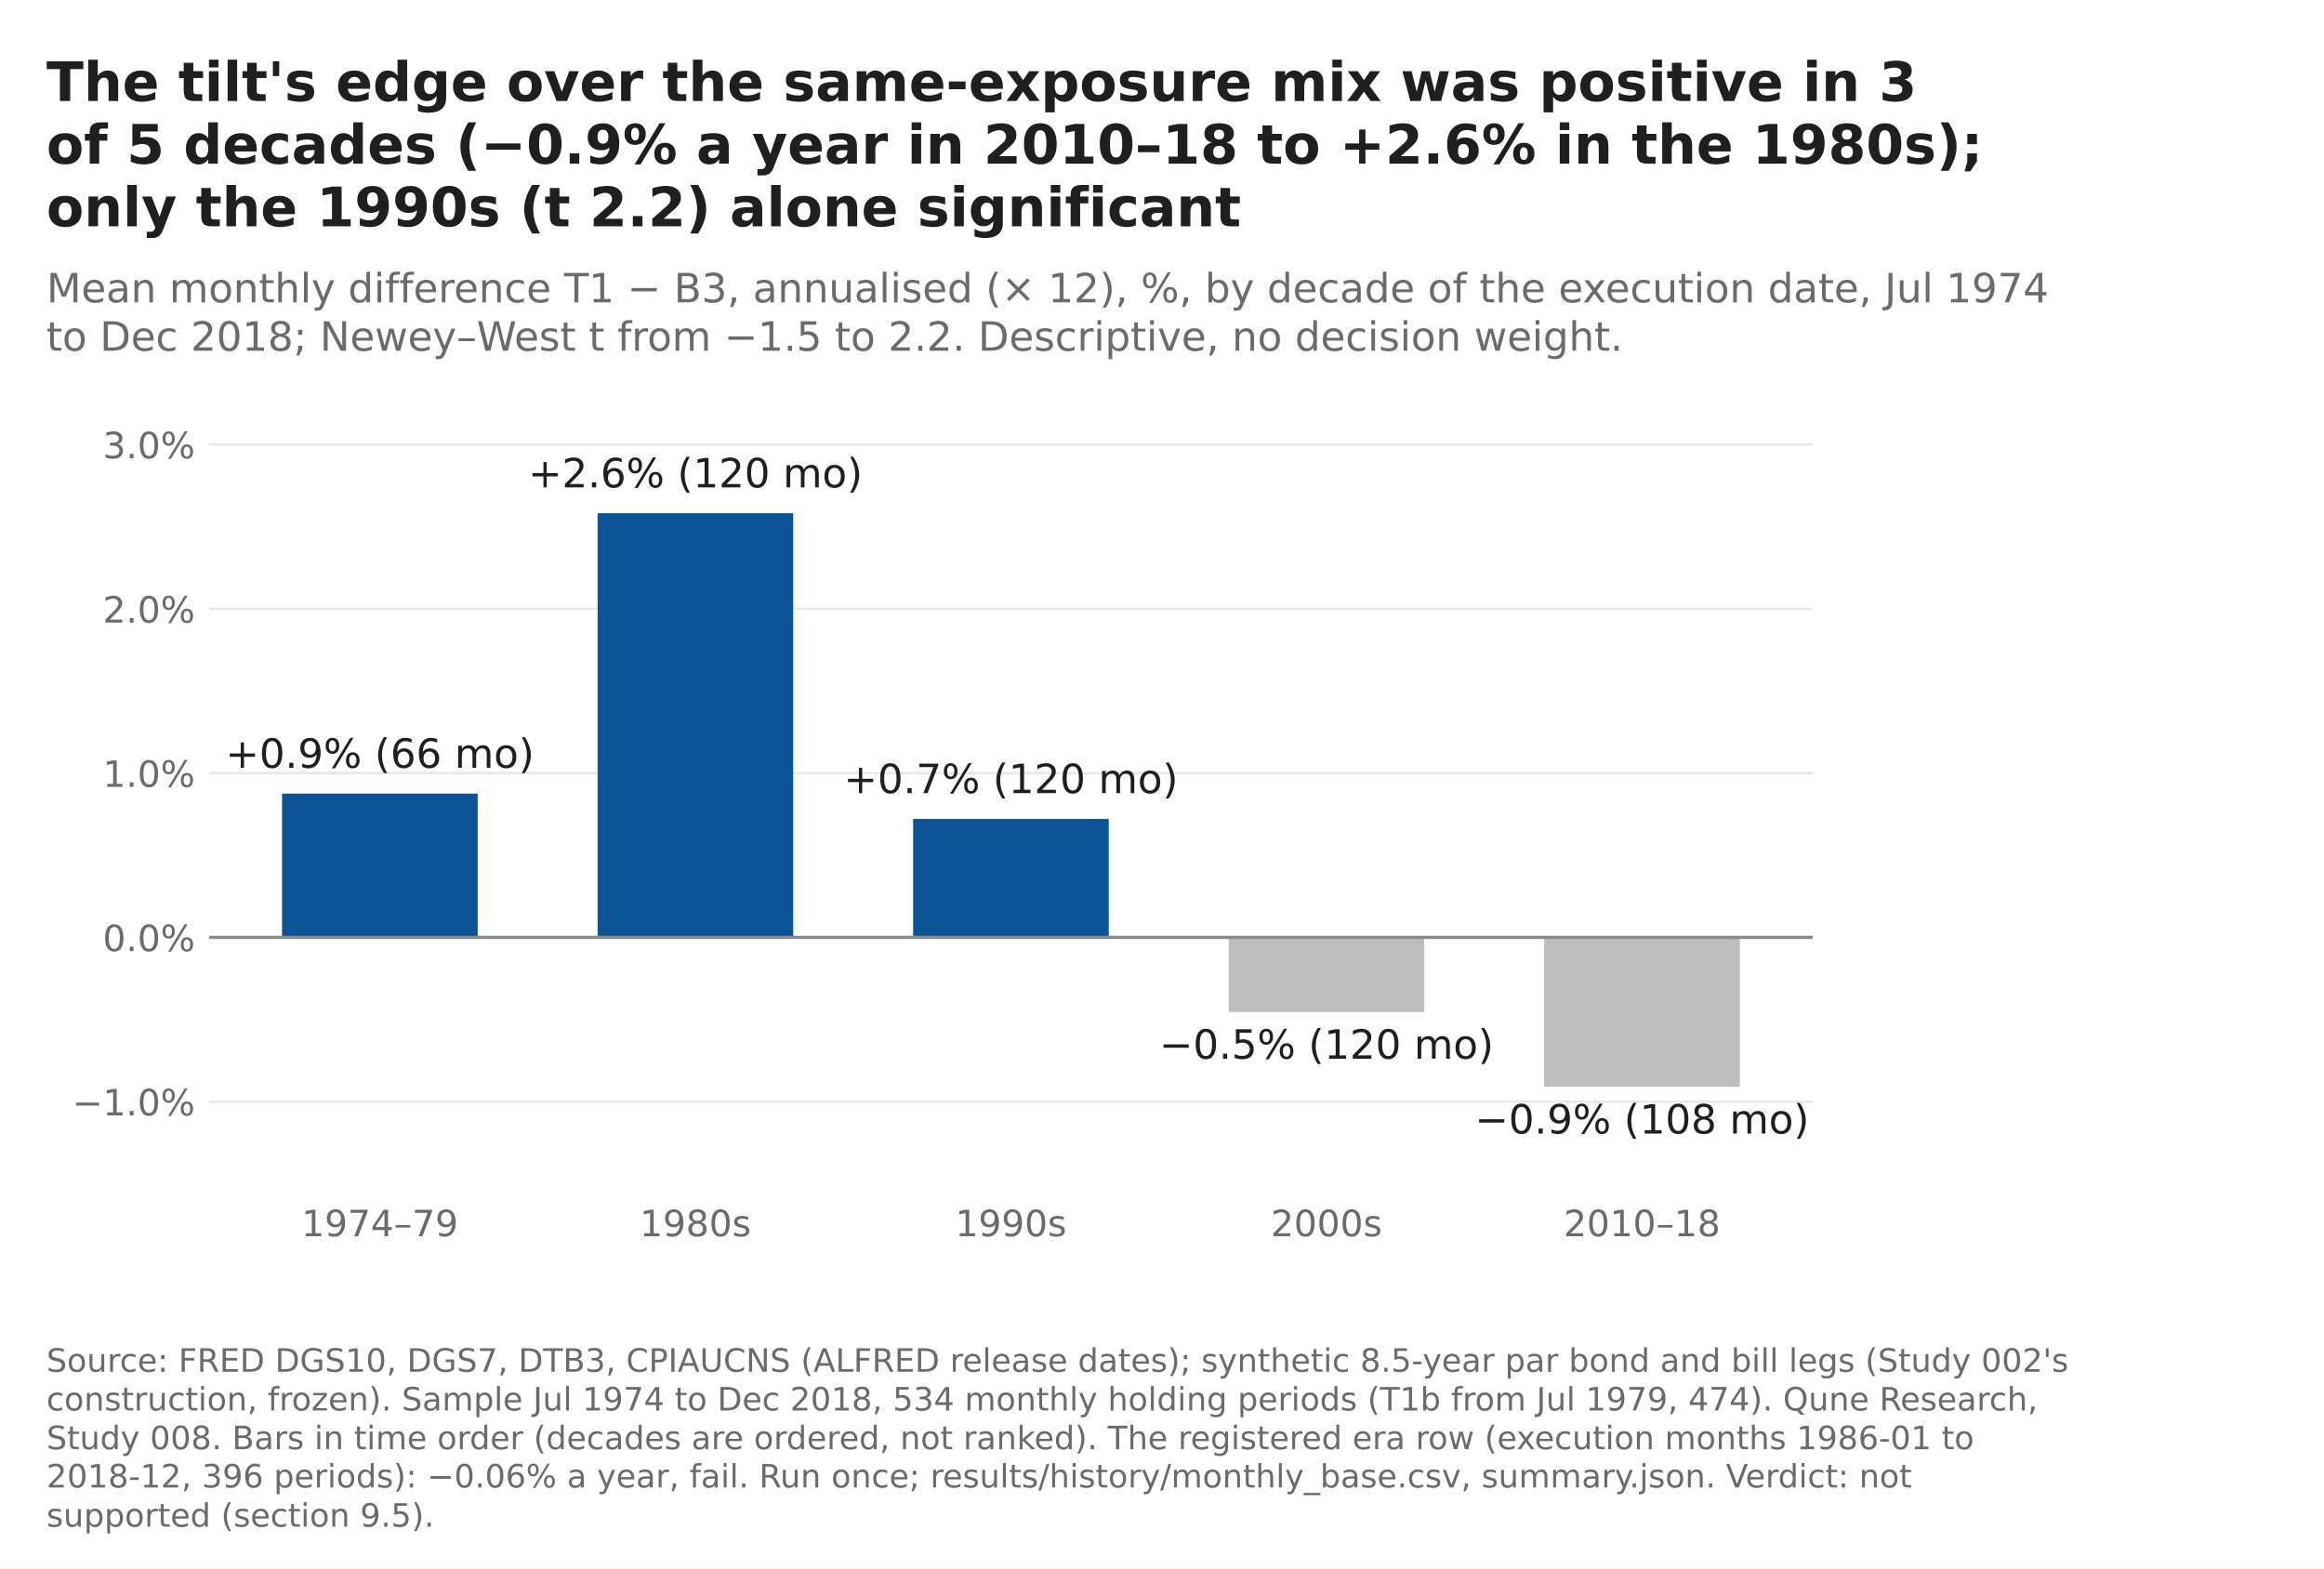
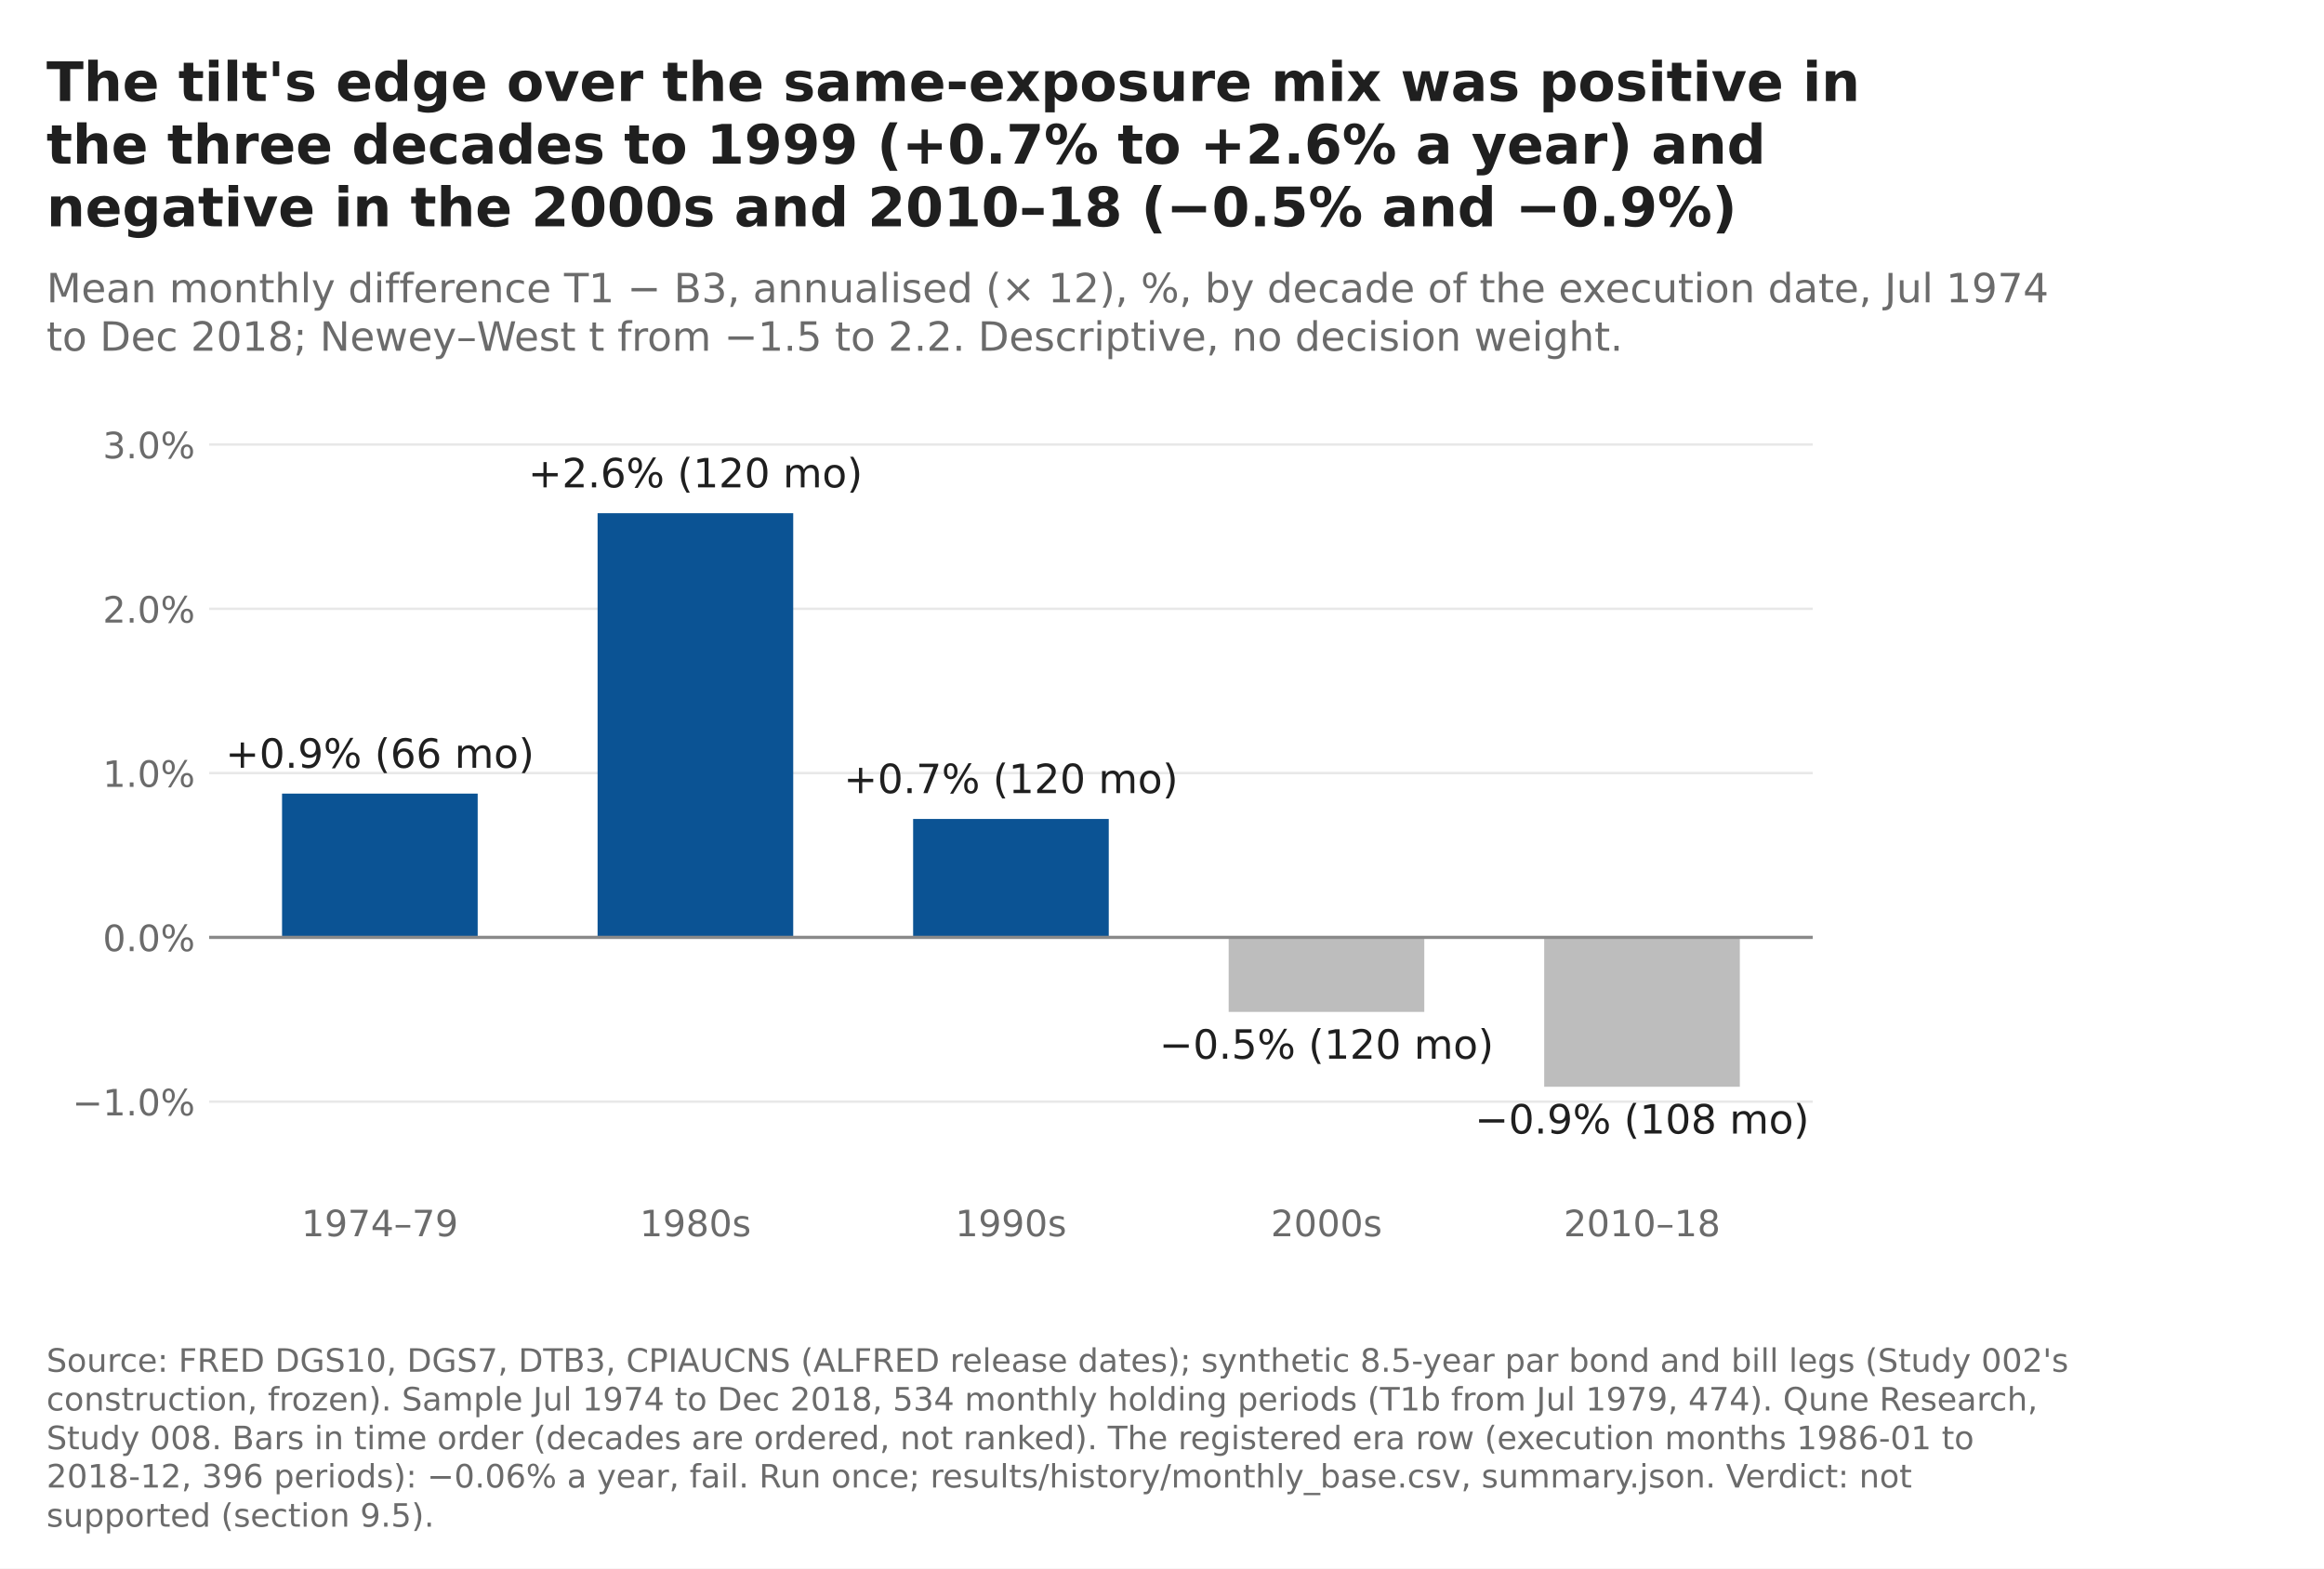
<svg xmlns="http://www.w3.org/2000/svg" width="576pt" height="388.8pt" viewBox="0 0 576 388.8" version="1.1">
  <defs>
    <style type="text/css">*{stroke-linejoin: round; stroke-linecap: butt}</style>
  </defs>
  <g id="figure_1">
    <g id="patch_1">
      <path d="M 0 388.8  L 576 388.8  L 576 0  L 0 0  z " style="fill: #ffffff" />
    </g>
    <g id="axes_1">
      <g id="patch_2">
        <path d="M 51.84 291.6  L 449.28 291.6  L 449.28 106.183  L 51.84 106.183  z " style="fill: #ffffff" />
      </g>
      <g id="matplotlib.axis_1">
        <g id="xtick_1">
          <g id="line2d_1" />
          <g id="text_1">
            <text style="font-size: 9px; font-family: 'DejaVu Sans', sans-serif; text-anchor: middle; fill: #6b6b6b" x="94.149" y="306.438" transform="rotate(-0 94.14914 306.4379)">1974–79</text>
          </g>
        </g>
        <g id="xtick_2">
          <g id="line2d_2" />
          <g id="text_2">
            <text style="font-size: 9px; font-family: 'DejaVu Sans', sans-serif; text-anchor: middle; fill: #6b6b6b" x="172.355" y="306.438" transform="rotate(-0 172.3546 306.4379)">1980s</text>
          </g>
        </g>
        <g id="xtick_3">
          <g id="line2d_3" />
          <g id="text_3">
            <text style="font-size: 9px; font-family: 'DejaVu Sans', sans-serif; text-anchor: middle; fill: #6b6b6b" x="250.56" y="306.438" transform="rotate(-0 250.56 306.4379)">1990s</text>
          </g>
        </g>
        <g id="xtick_4">
          <g id="line2d_4" />
          <g id="text_4">
            <text style="font-size: 9px; font-family: 'DejaVu Sans', sans-serif; text-anchor: middle; fill: #6b6b6b" x="328.765" y="306.438" transform="rotate(-0 328.7654 306.4379)">2000s</text>
          </g>
        </g>
        <g id="xtick_5">
          <g id="line2d_5" />
          <g id="text_5">
            <text style="font-size: 9px; font-family: 'DejaVu Sans', sans-serif; text-anchor: middle; fill: #6b6b6b" x="406.971" y="306.438" transform="rotate(-0 406.9709 306.4379)">2010–18</text>
          </g>
        </g>
      </g>
      <g id="matplotlib.axis_2">
        <g id="ytick_1">
          <g id="line2d_6">
            <path d="M 51.84 273.063  L 449.28 273.063  " clip-path="url(#pd8d1bafc8b)" style="fill: none; stroke: #e8e8e8; stroke-width: 0.6; stroke-linecap: round" />
          </g>
          <g id="line2d_7" />
          <g id="text_6">
            <text style="font-size: 9px; font-family: 'DejaVu Sans', sans-serif; text-anchor: end; fill: #6b6b6b" x="48.34" y="276.482" transform="rotate(-0 48.34 276.4816)">−1.0%</text>
          </g>
        </g>
        <g id="ytick_2">
          <g id="line2d_8">
            <path d="M 51.84 232.344  L 449.28 232.344  " clip-path="url(#pd8d1bafc8b)" style="fill: none; stroke: #e8e8e8; stroke-width: 0.6; stroke-linecap: round" />
          </g>
          <g id="line2d_9" />
          <g id="text_7">
            <text style="font-size: 9px; font-family: 'DejaVu Sans', sans-serif; text-anchor: end; fill: #6b6b6b" x="48.34" y="235.763" transform="rotate(-0 48.34 235.7632)">0.0%</text>
          </g>
        </g>
        <g id="ytick_3">
          <g id="line2d_10">
            <path d="M 51.84 191.626  L 449.28 191.626  " clip-path="url(#pd8d1bafc8b)" style="fill: none; stroke: #e8e8e8; stroke-width: 0.6; stroke-linecap: round" />
          </g>
          <g id="line2d_11" />
          <g id="text_8">
            <text style="font-size: 9px; font-family: 'DejaVu Sans', sans-serif; text-anchor: end; fill: #6b6b6b" x="48.34" y="195.045" transform="rotate(-0 48.34 195.0449)">1.0%</text>
          </g>
        </g>
        <g id="ytick_4">
          <g id="line2d_12">
            <path d="M 51.84 150.908  L 449.28 150.908  " clip-path="url(#pd8d1bafc8b)" style="fill: none; stroke: #e8e8e8; stroke-width: 0.6; stroke-linecap: round" />
          </g>
          <g id="line2d_13" />
          <g id="text_9">
            <text style="font-size: 9px; font-family: 'DejaVu Sans', sans-serif; text-anchor: end; fill: #6b6b6b" x="48.34" y="154.327" transform="rotate(-0 48.34 154.3265)">2.0%</text>
          </g>
        </g>
        <g id="ytick_5">
          <g id="line2d_14">
            <path d="M 51.84 110.189  L 449.28 110.189  " clip-path="url(#pd8d1bafc8b)" style="fill: none; stroke: #e8e8e8; stroke-width: 0.6; stroke-linecap: round" />
          </g>
          <g id="line2d_15" />
          <g id="text_10">
            <text style="font-size: 9px; font-family: 'DejaVu Sans', sans-serif; text-anchor: end; fill: #6b6b6b" x="48.34" y="113.608" transform="rotate(-0 48.34 113.6082)">3.0%</text>
          </g>
        </g>
      </g>
      <g id="patch_3">
        <path d="M 69.905 232.344  L 118.393 232.344  L 118.393 196.715  L 69.905 196.715  z " clip-path="url(#pd8d1bafc8b)" style="fill: #0b5394" />
      </g>
      <g id="patch_4">
        <path d="M 148.111 232.344  L 196.598 232.344  L 196.598 127.21  L 148.111 127.21  z " clip-path="url(#pd8d1bafc8b)" style="fill: #0b5394" />
      </g>
      <g id="patch_5">
        <path d="M 226.316 232.344  L 274.804 232.344  L 274.804 202.999  L 226.316 202.999  z " clip-path="url(#pd8d1bafc8b)" style="fill: #0b5394" />
      </g>
      <g id="patch_6">
        <path d="M 304.522 232.344  L 353.009 232.344  L 353.009 250.826  L 304.522 250.826  z " clip-path="url(#pd8d1bafc8b)" style="fill: #bdbdbd" />
      </g>
      <g id="patch_7">
        <path d="M 382.727 232.344  L 431.215 232.344  L 431.215 269.379  L 382.727 269.379  z " clip-path="url(#pd8d1bafc8b)" style="fill: #bdbdbd" />
      </g>
      <g id="line2d_16">
        <path d="M 51.84 232.344  L 449.28 232.344  " clip-path="url(#pd8d1bafc8b)" style="fill: none; stroke: #8a8a8a; stroke-width: 0.8; stroke-linecap: round" />
      </g>
      <g id="text_11">
        <text style="font-size: 10px; font-family: 'DejaVu Sans', sans-serif; text-anchor: middle; fill: #1f1f1f" x="94.149" y="190.312" transform="rotate(-0 94.14914 190.3124)">+0.9% (66 mo)</text>
      </g>
      <g id="text_12">
        <text style="font-size: 10px; font-family: 'DejaVu Sans', sans-serif; text-anchor: middle; fill: #1f1f1f" x="172.355" y="120.808" transform="rotate(-0 172.3546 120.8075)">+2.6% (120 mo)</text>
      </g>
      <g id="text_13">
        <text style="font-size: 10px; font-family: 'DejaVu Sans', sans-serif; text-anchor: middle; fill: #1f1f1f" x="250.56" y="196.596" transform="rotate(-0 250.56 196.5962)">+0.7% (120 mo)</text>
      </g>
      <g id="text_14">
        <text style="font-size: 10px; font-family: 'DejaVu Sans', sans-serif; text-anchor: middle; fill: #1f1f1f" x="328.765" y="262.424" transform="rotate(-0 328.7654 262.4241)">−0.5% (120 mo)</text>
      </g>
      <g id="text_15">
        <text style="font-size: 10px; font-family: 'DejaVu Sans', sans-serif; text-anchor: middle; fill: #1f1f1f" x="406.971" y="280.977" transform="rotate(-0 406.9709 280.9768)">−0.9% (108 mo)</text>
      </g>
    </g>
    <g id="qune-title">
-       <text style="font-weight: 700; font-size: 13.5px; font-family: 'DejaVu Sans', sans-serif; fill: #1f1f1f" transform="translate(11.52 25.04292)">The tilt's edge over the same-exposure mix was positive in 3</text>
-       <text style="font-weight: 700; font-size: 13.5px; font-family: 'DejaVu Sans', sans-serif; fill: #1f1f1f" transform="translate(11.52 40.56792)">of 5 decades (−0.9% a year in 2010–18 to +2.6% in the 1980s);</text>
-       <text style="font-weight: 700; font-size: 13.5px; font-family: 'DejaVu Sans', sans-serif; fill: #1f1f1f" transform="translate(11.52 56.09292)">only the 1990s (t 2.2) alone significant</text>
+       <text style="font-weight: 700; font-size: 13.5px; font-family: 'DejaVu Sans', sans-serif; fill: #1f1f1f" transform="translate(11.52 25.04292)">The tilt's edge over the same-exposure mix was positive in</text>
+       <text style="font-weight: 700; font-size: 13.5px; font-family: 'DejaVu Sans', sans-serif; fill: #1f1f1f" transform="translate(11.52 40.56792)">the three decades to 1999 (+0.7% to +2.6% a year) and</text>
+       <text style="font-weight: 700; font-size: 13.5px; font-family: 'DejaVu Sans', sans-serif; fill: #1f1f1f" transform="translate(11.52 56.09292)">negative in the 2000s and 2010–18 (−0.5% and −0.9%)</text>
    </g>
    <g id="qune-subtitle">
      <text style="font-size: 10px; font-family: 'DejaVu Sans', sans-serif; fill: #6b6b6b" transform="translate(11.52 74.94237)">Mean monthly difference T1 − B3, annualised (× 12), %, by decade of the execution date, Jul 1974</text>
      <text style="font-size: 10px; font-family: 'DejaVu Sans', sans-serif; fill: #6b6b6b" transform="translate(11.52 86.94237)">to Dec 2018; Newey–West t from −1.5 to 2.2. Descriptive, no decision weight.</text>
    </g>
    <g id="qune-source-line">
      <text style="font-size: 8px; font-family: 'DejaVu Sans', sans-serif; fill: #6b6b6b" transform="translate(11.52 340.0315)">Source: FRED DGS10, DGS7, DTB3, CPIAUCNS (ALFRED release dates); synthetic 8.5-year par bond and bill legs (Study 002's</text>
      <text style="font-size: 8px; font-family: 'DejaVu Sans', sans-serif; fill: #6b6b6b" transform="translate(11.52 349.6315)">construction, frozen). Sample Jul 1974 to Dec 2018, 534 monthly holding periods (T1b from Jul 1979, 474). Qune Research,</text>
      <text style="font-size: 8px; font-family: 'DejaVu Sans', sans-serif; fill: #6b6b6b" transform="translate(11.52 359.2315)">Study 008. Bars in time order (decades are ordered, not ranked). The registered era row (execution months 1986-01 to</text>
      <text style="font-size: 8px; font-family: 'DejaVu Sans', sans-serif; fill: #6b6b6b" transform="translate(11.52 368.7203)">2018-12, 396 periods): −0.06% a year, fail. Run once; results/history/monthly_base.csv, summary.json. Verdict: not</text>
      <text style="font-size: 8px; font-family: 'DejaVu Sans', sans-serif; fill: #6b6b6b" transform="translate(11.52 378.4315)">supported (section 9.5).</text>
    </g>
  </g>
  <defs>
    <clipPath id="pd8d1bafc8b">
      <rect x="51.84" y="106.183" width="397.44" height="185.417" />
    </clipPath>
  </defs>
</svg>
